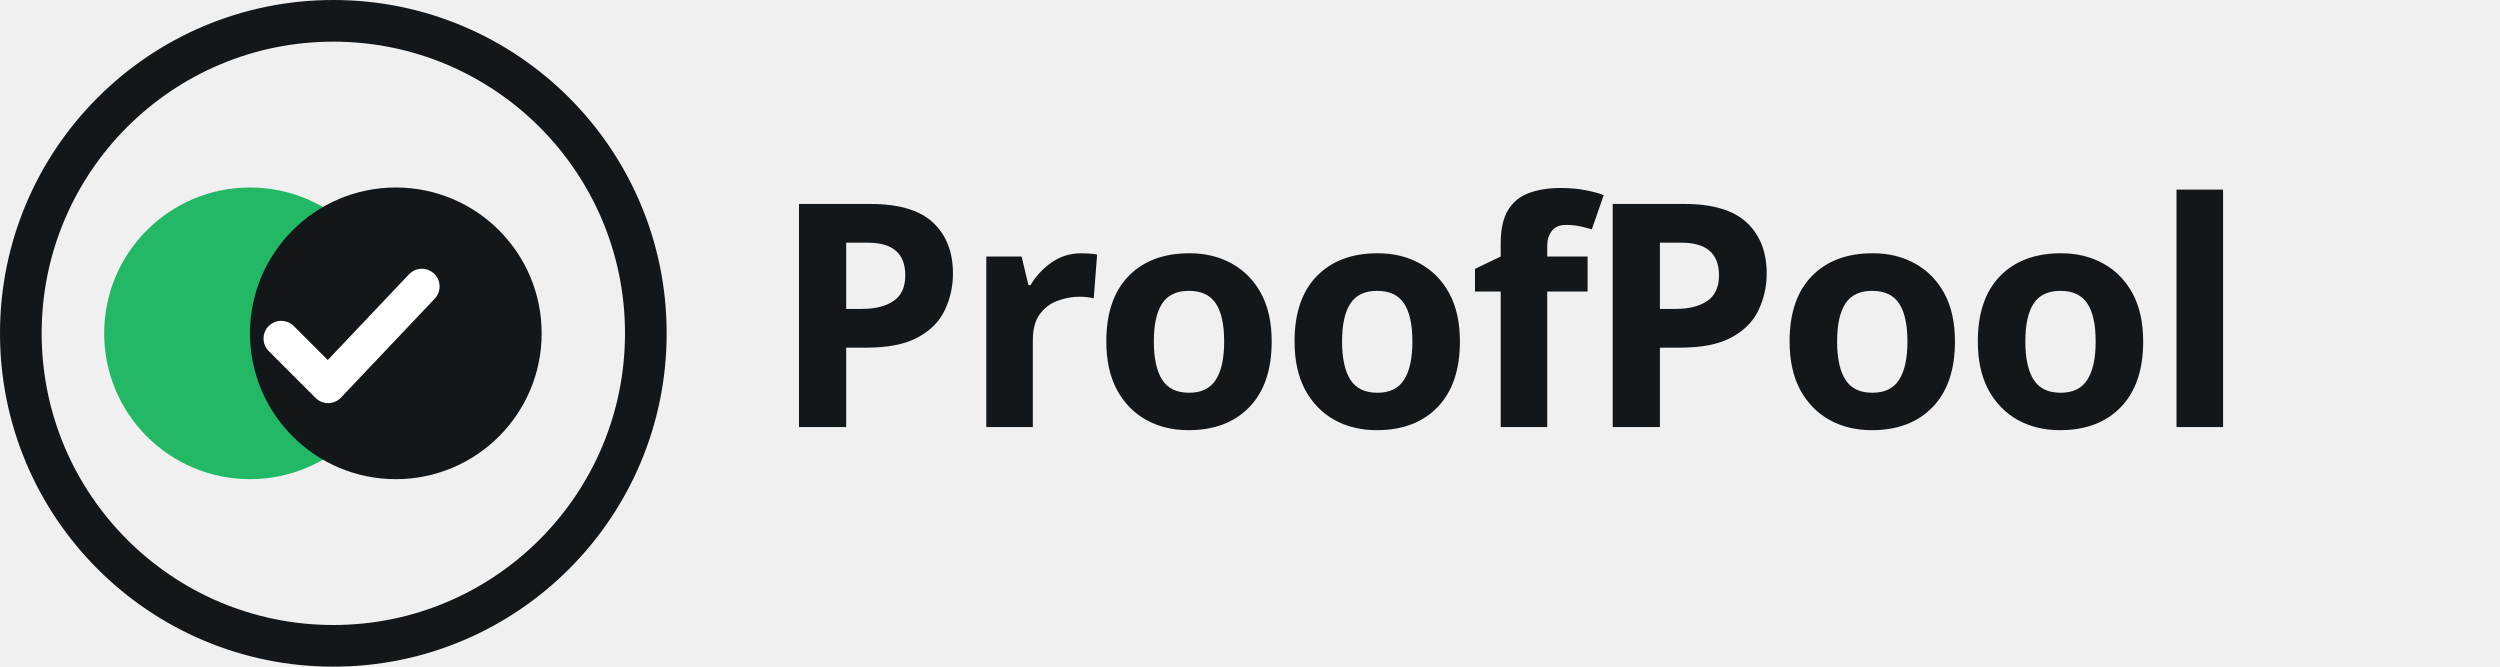
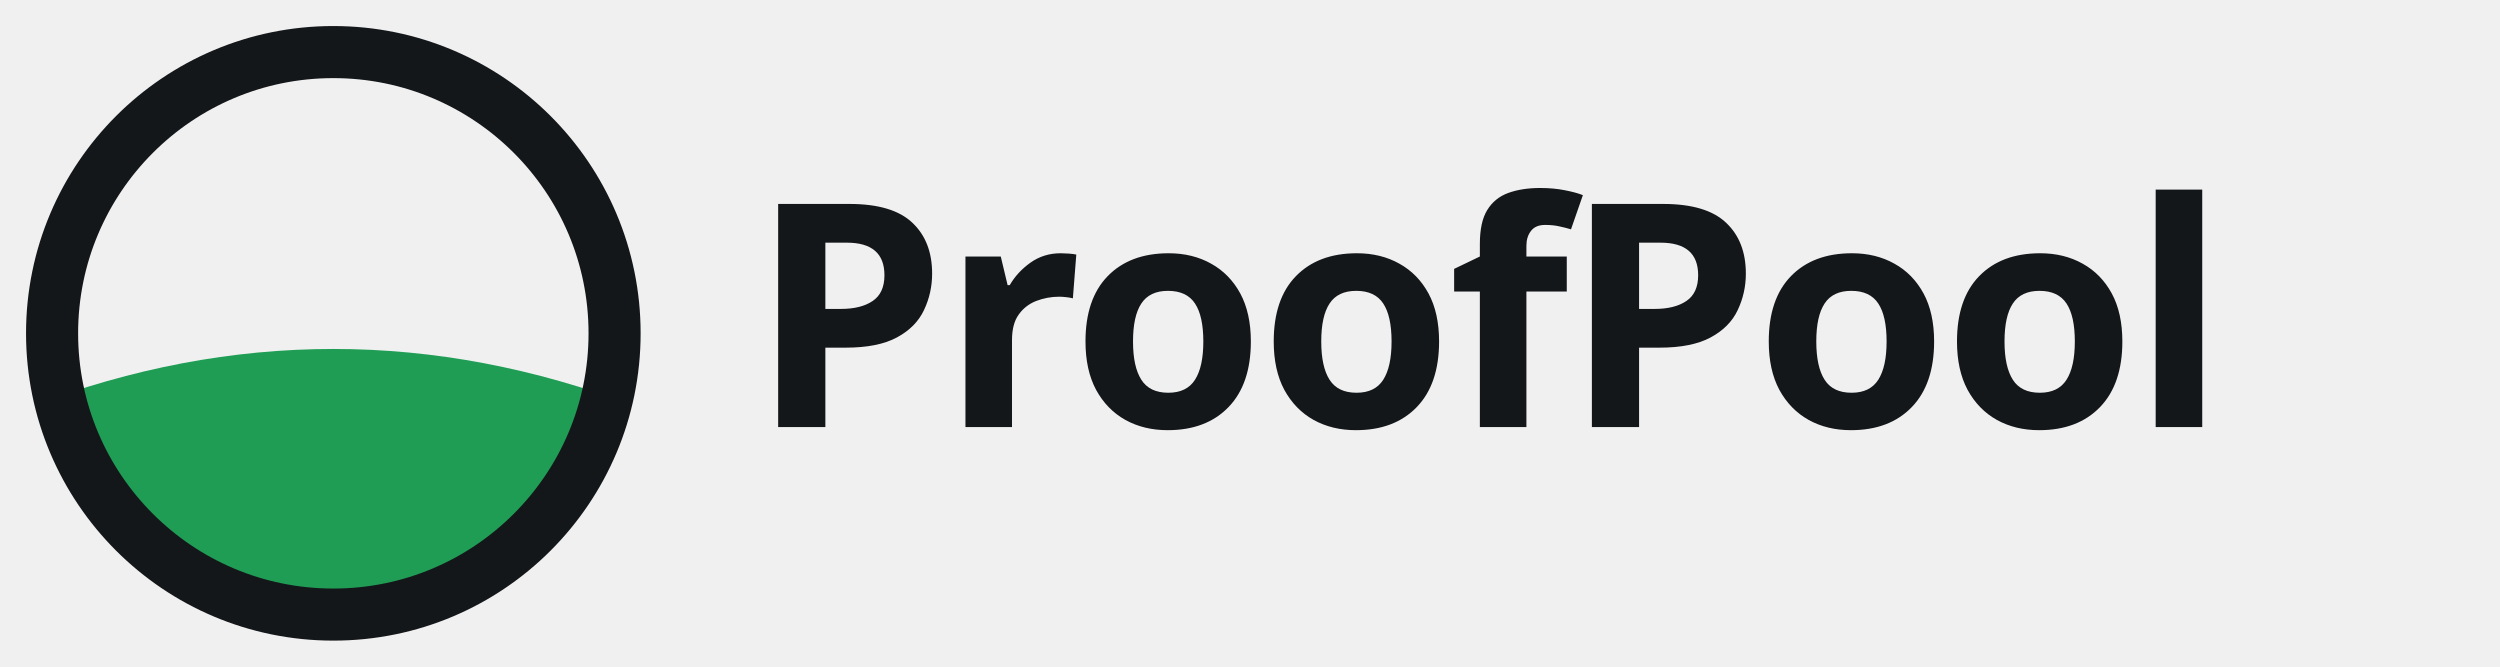
<svg xmlns="http://www.w3.org/2000/svg" viewBox="0 0 240 64">
-   <circle cx="32" cy="32" r="30" fill="none" stroke="#14171a" stroke-width="4" />
-   <circle cx="24" cy="32" r="14" fill="#22b866" />
-   <circle cx="38" cy="32" r="14" fill="#14171a" />
-   <path d="M27 32.5l4.5 4.5 9-9.5" stroke="#ffffff" stroke-width="3.4" fill="none" stroke-linecap="round" stroke-linejoin="round" />
-   <text x="74" y="41" font-family="Space Grotesk, sans-serif" font-weight="600" font-size="30" letter-spacing="-0.5" fill="#14171a">ProofPool</text>
+   <defs>
+     <clipPath id="pp-lockup-clip">
+       <circle cx="32" cy="32" r="27" />
+     </clipPath>
+   </defs>
+   <g clip-path="url(#pp-lockup-clip)">
+     <path d="M3 39 Q32 28 61 39 L61 62 L3 62 Z" fill="#1f9d55" />
+   </g>
+   <circle cx="32" cy="32" r="27" fill="none" stroke="#14171a" stroke-width="5" />
+   <text x="72" y="41" font-family="Space Grotesk, sans-serif" font-weight="600" font-size="30" letter-spacing="-0.5" fill="#14171a">ProofPool</text>
</svg>
